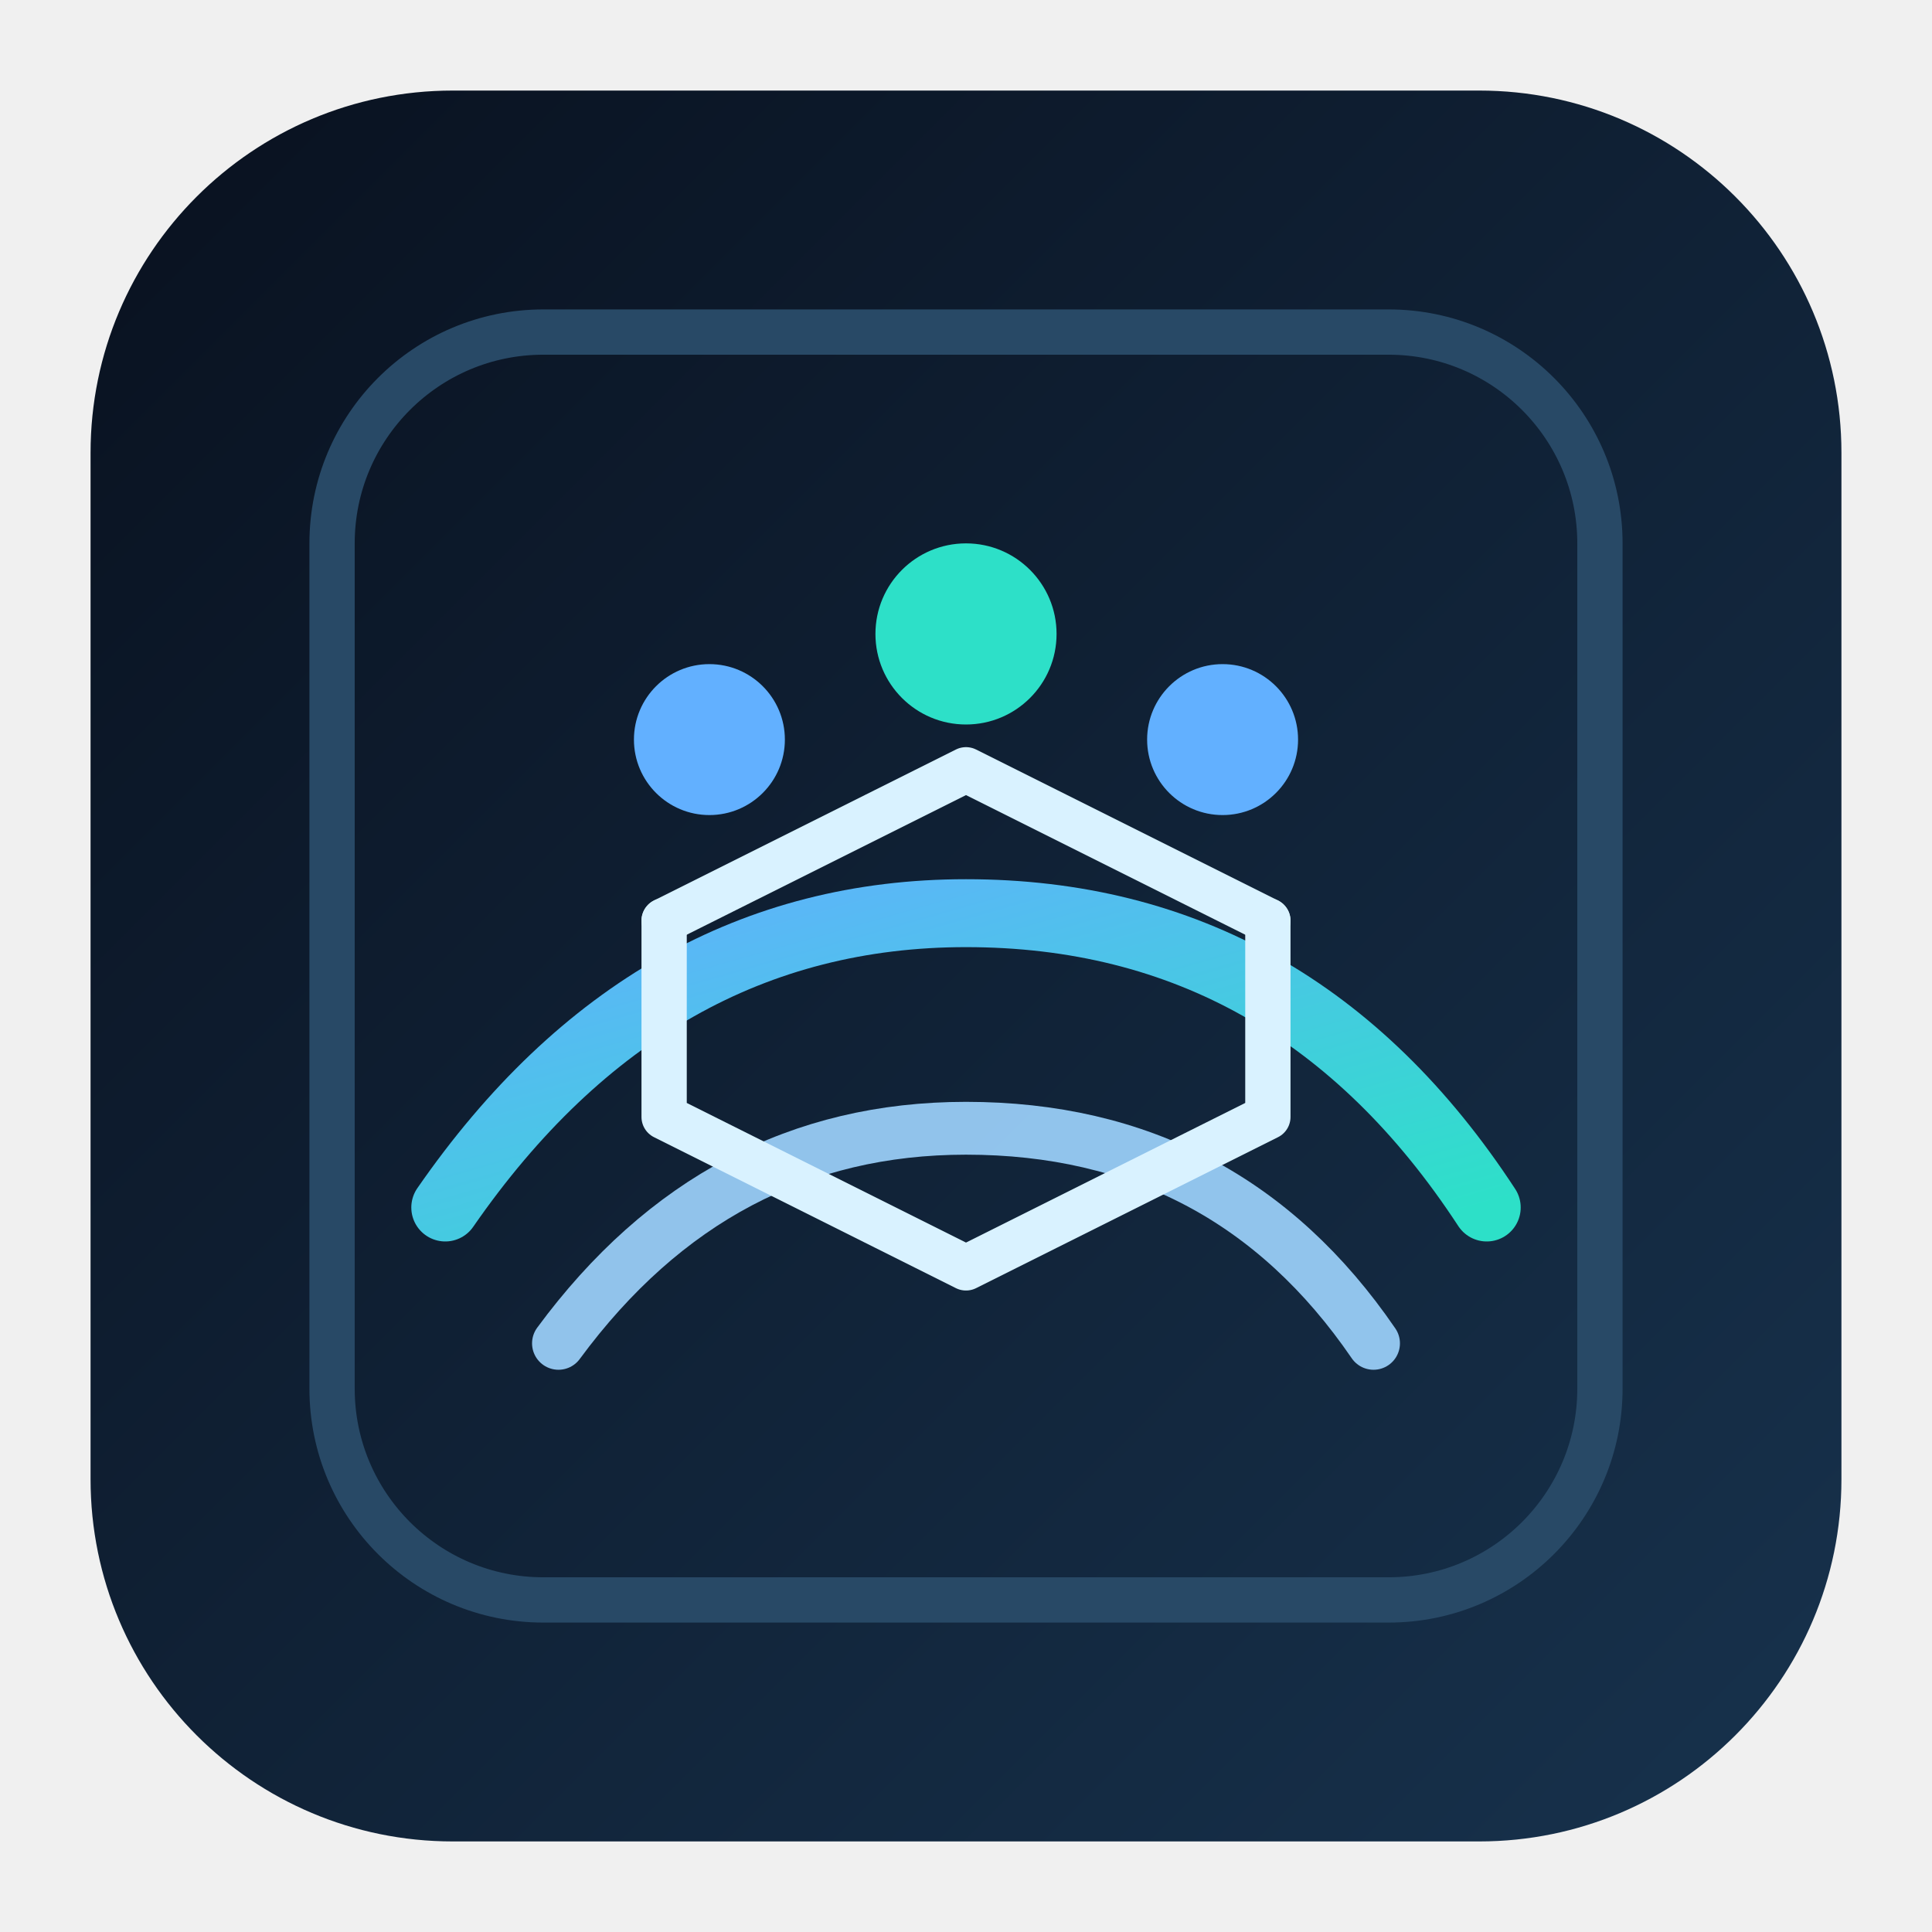
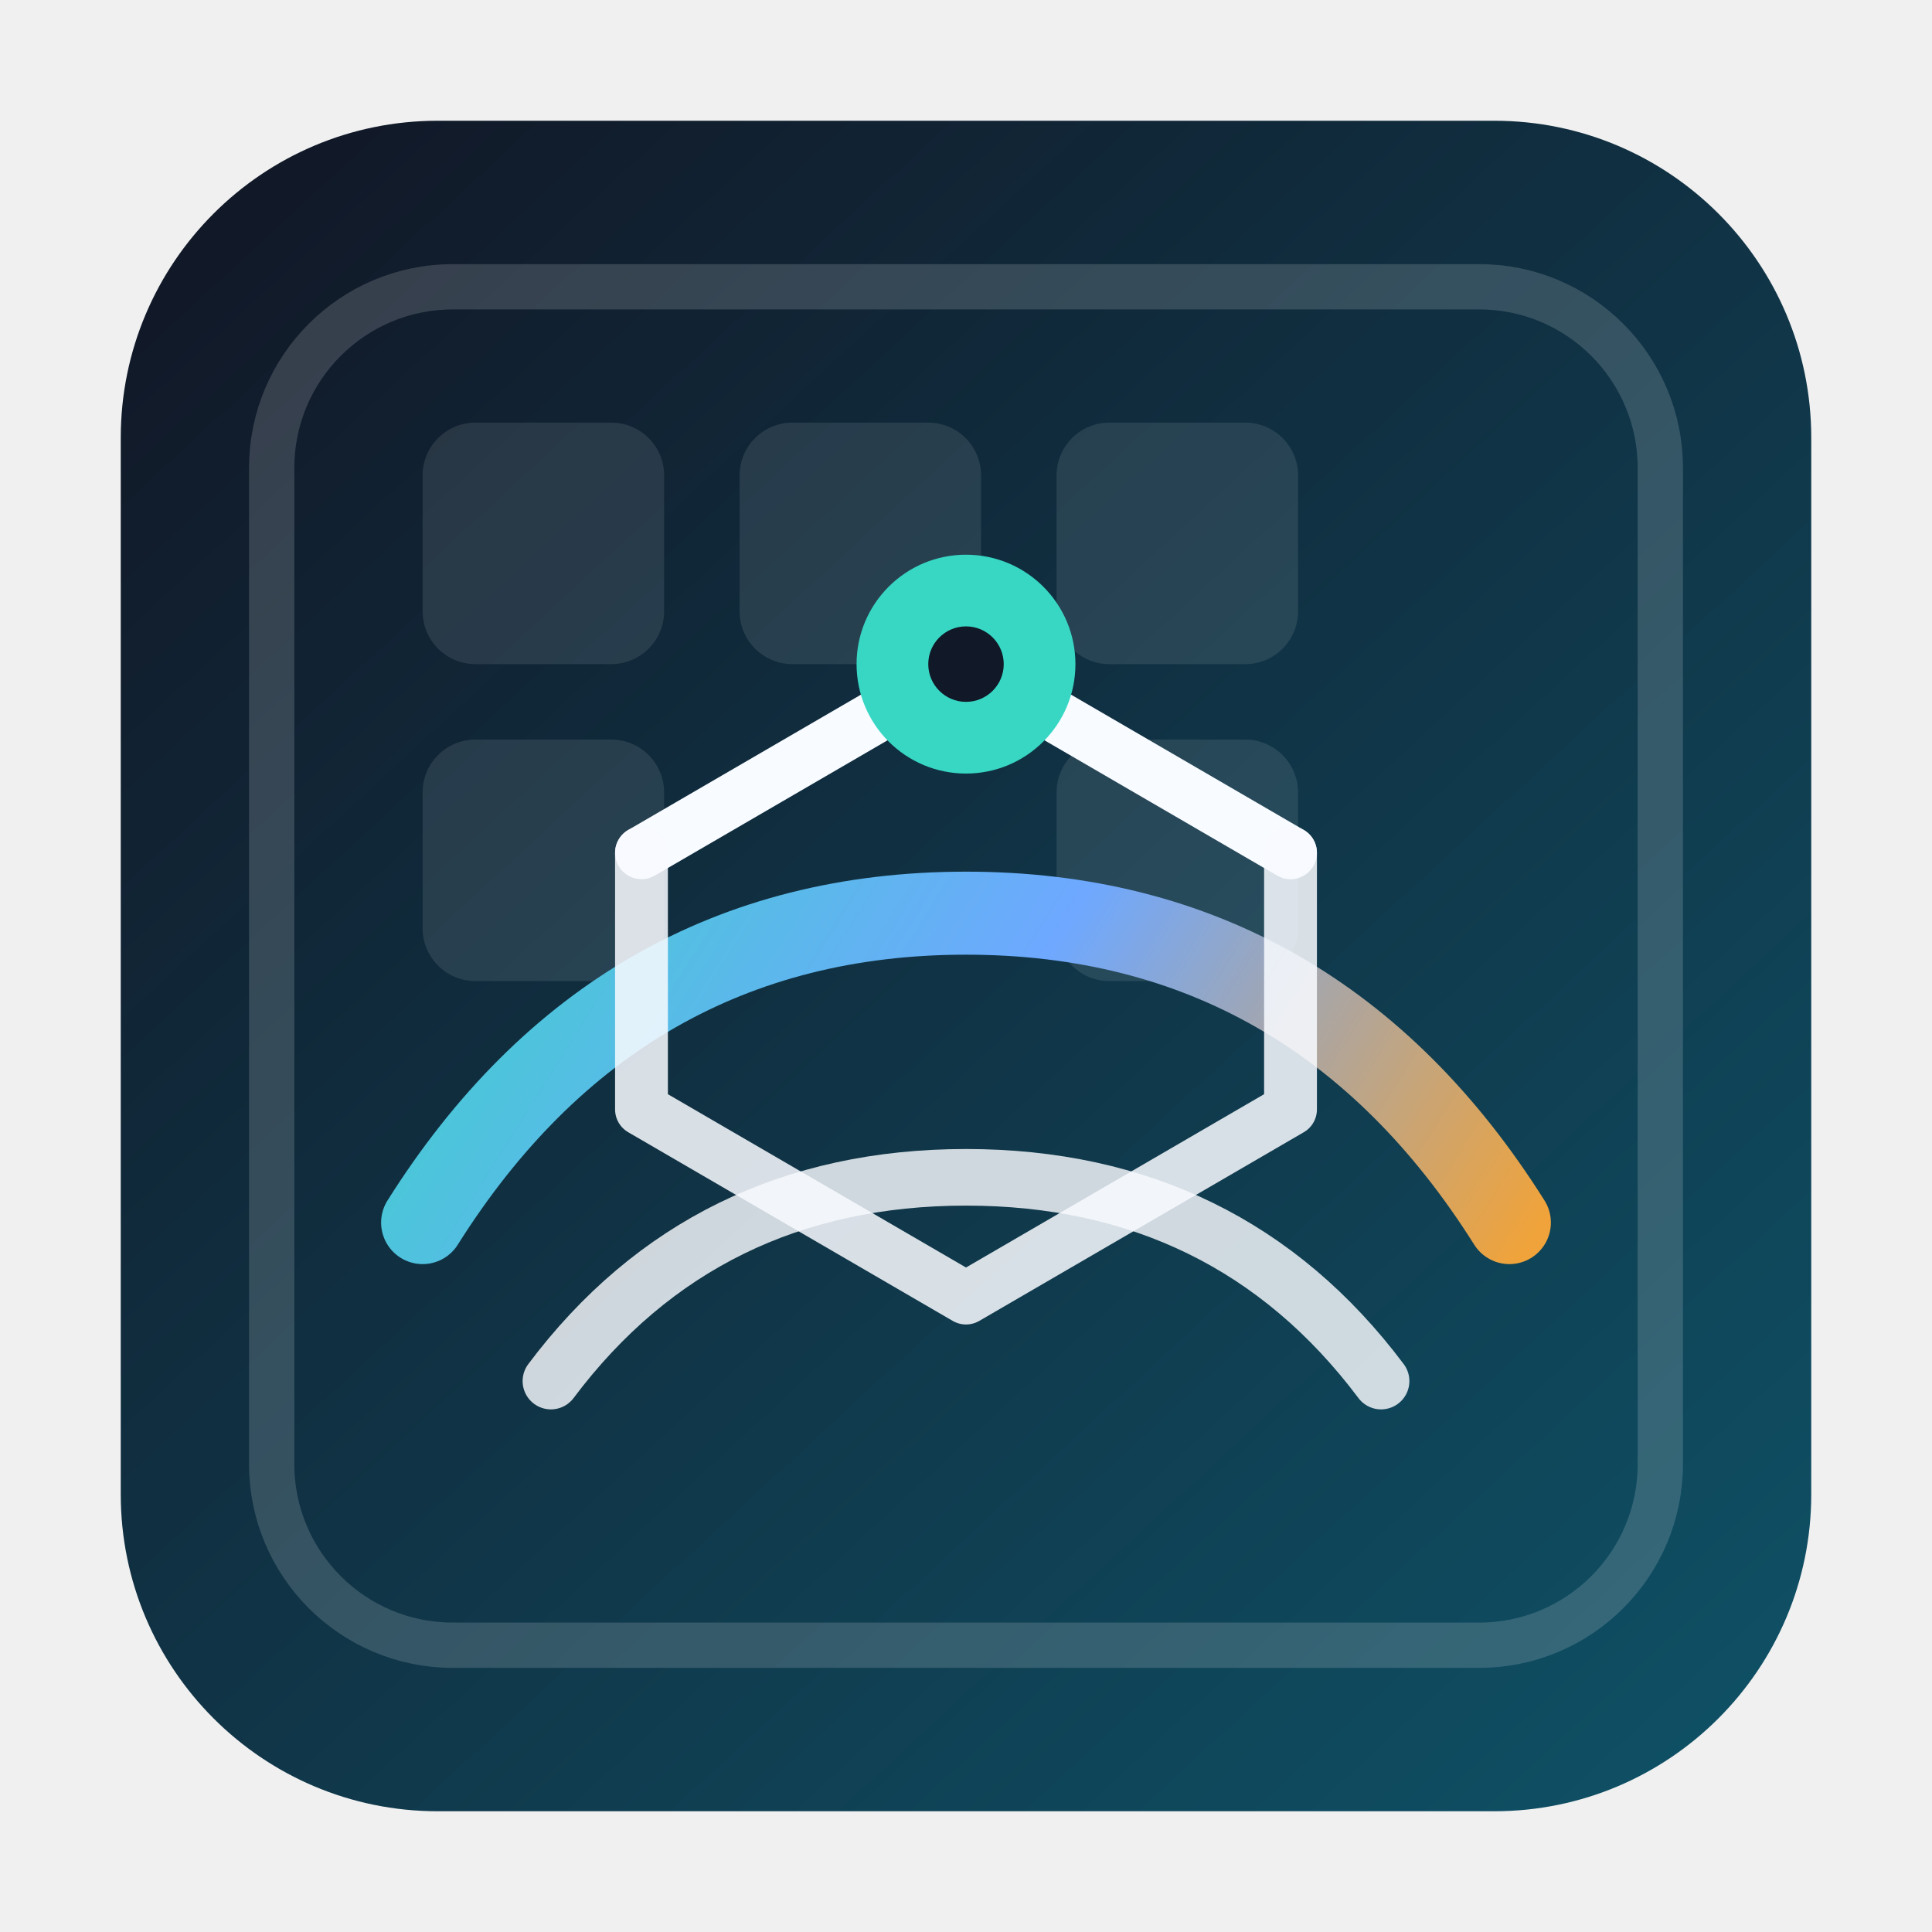
<svg xmlns="http://www.w3.org/2000/svg" width="512" height="512" viewBox="0 0 512 512" role="img" aria-labelledby="title desc">
  <defs>
-     <linearGradient id="bg" x1="0%" y1="0%" x2="100%" y2="100%">
-       <stop offset="0%" stop-color="#09111f" />
-       <stop offset="100%" stop-color="#17324d" />
+     <linearGradient id="frame" x1="64" y1="48" x2="448" y2="464" gradientUnits="userSpaceOnUse">
+       <stop offset="0" stop-color="#111827" />
+       <stop offset="1" stop-color="#0f4f64" />
    </linearGradient>
-     <linearGradient id="accent" x1="0%" y1="0%" x2="100%" y2="100%">
-       <stop offset="0%" stop-color="#62b0ff" />
-       <stop offset="100%" stop-color="#2de0c8" />
+     <linearGradient id="wave" x1="116" y1="168" x2="396" y2="344" gradientUnits="userSpaceOnUse">
+       <stop offset="0" stop-color="#37d7c4" />
+       <stop offset="0.55" stop-color="#6ea8ff" />
+       <stop offset="1" stop-color="#f0a33a" />
    </linearGradient>
  </defs>
-   <rect x="24" y="24" width="464" height="464" rx="96" fill="url(#bg)" />
-   <rect x="88" y="88" width="336" height="336" rx="56" fill="none" stroke="#284966" stroke-width="12" />
-   <path d="M118 320c36-52 82-78 138-78 58 0 104 26 138 78" fill="none" stroke="url(#accent)" stroke-width="18" stroke-linecap="round" />
-   <path d="M148 356c28-38 64-57 108-57 46 0 82 19 108 57" fill="none" stroke="#9fd5ff" stroke-width="14" stroke-linecap="round" opacity="0.9" />
-   <circle cx="188" cy="196" r="20" fill="#62b0ff" />
-   <circle cx="256" cy="168" r="24" fill="#2de0c8" />
-   <circle cx="324" cy="196" r="20" fill="#62b0ff" />
-   <path d="M176 244l80-40 80 40" fill="none" stroke="#d9f2ff" stroke-width="12" stroke-linecap="round" stroke-linejoin="round" />
-   <path d="M176 244v52l80 40 80-40v-52" fill="none" stroke="#d9f2ff" stroke-width="12" stroke-linecap="round" stroke-linejoin="round" />
+   <rect x="32" y="32" width="448" height="448" rx="84" fill="url(#frame)" />
+   <rect x="72" y="76" width="368" height="360" rx="48" fill="none" stroke="#ffffff" stroke-opacity="0.16" stroke-width="12" />
+   <g fill="#ffffff" opacity="0.10">
+     <rect x="112" y="112" width="64" height="64" rx="14" />
+     <rect x="196" y="112" width="64" height="64" rx="14" />
+     <rect x="280" y="112" width="64" height="64" rx="14" />
+     <rect x="112" y="196" width="64" height="64" rx="14" />
+     <rect x="280" y="196" width="64" height="64" rx="14" />
+   </g>
+   <path d="M112 324c34-54 82-82 144-82s110 28 144 82" fill="none" stroke="url(#wave)" stroke-width="22" stroke-linecap="round" />
+   <path d="M146 366c27-36 64-54 110-54s83 18 110 54" fill="none" stroke="#f8fbff" stroke-opacity="0.82" stroke-width="15" stroke-linecap="round" />
+   <path d="M170 226l86-50 86 50" fill="none" stroke="#f8fbff" stroke-width="14" stroke-linecap="round" stroke-linejoin="round" />
+   <path d="M170 226v68l86 50 86-50v-68" fill="none" stroke="#f8fbff" stroke-opacity="0.86" stroke-width="14" stroke-linecap="round" stroke-linejoin="round" />
+   <circle cx="256" cy="176" r="29" fill="#37d7c4" />
+   <circle cx="256" cy="176" r="10" fill="#111827" />
</svg>
